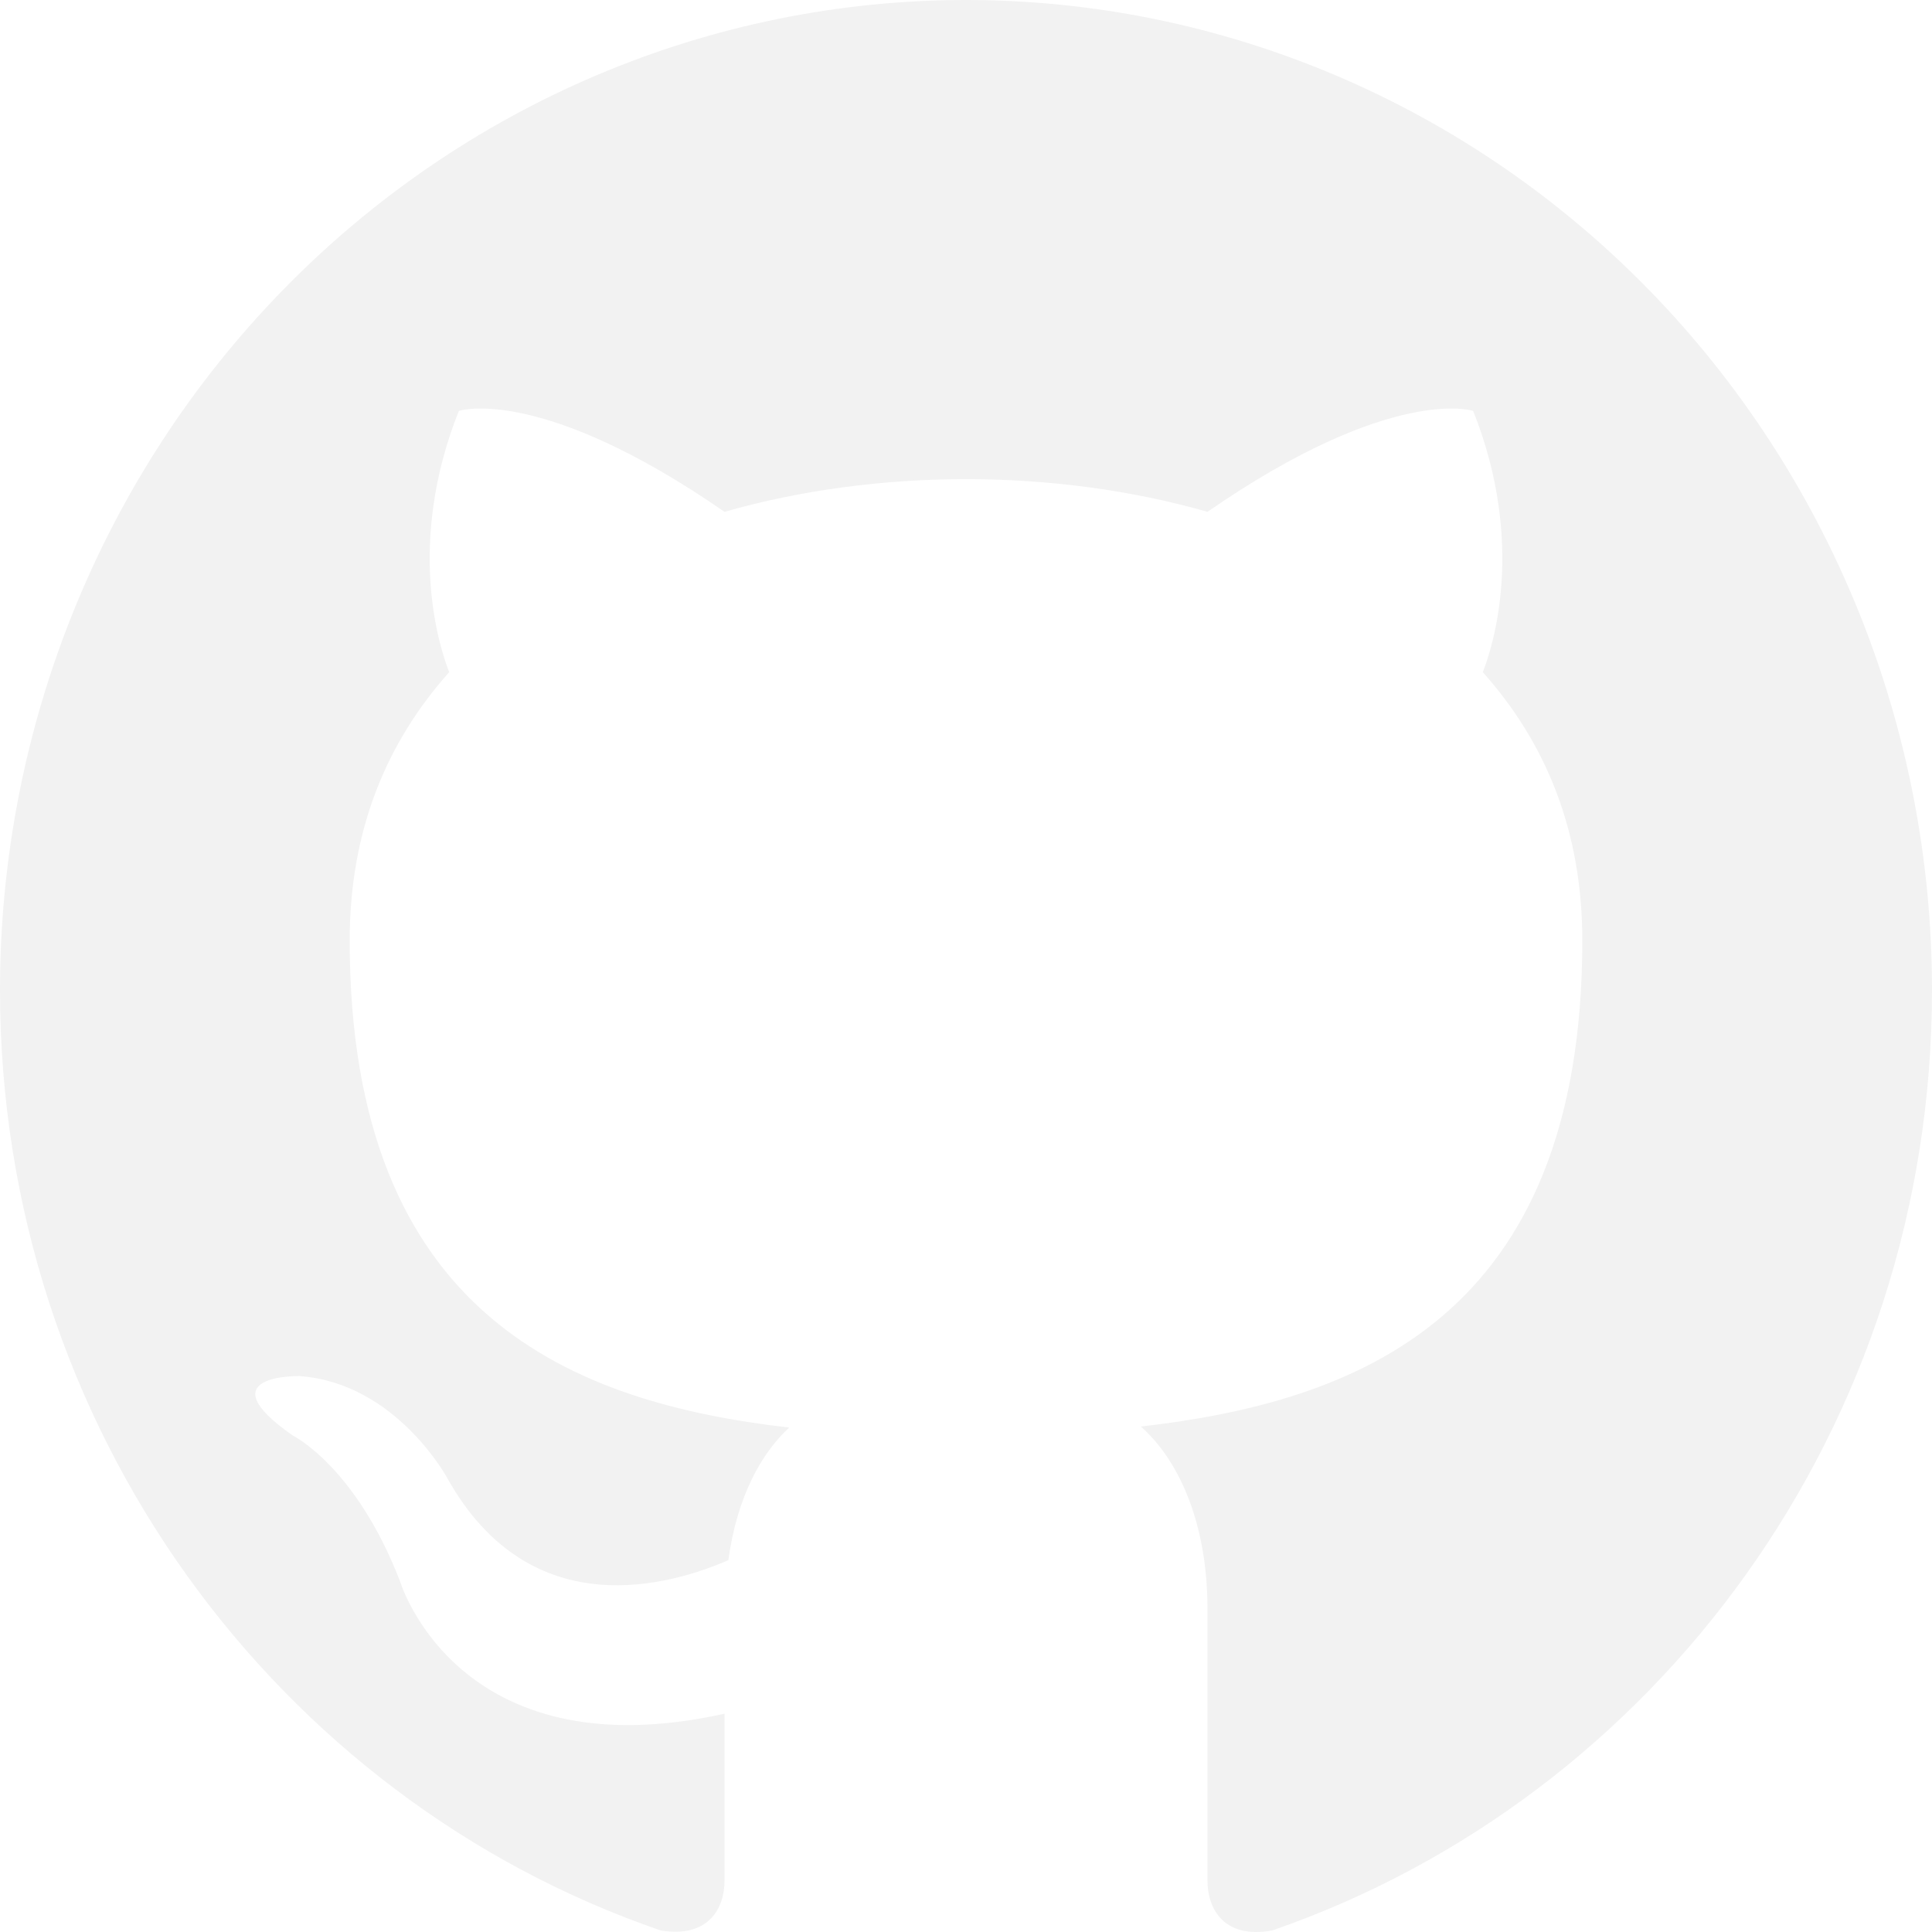
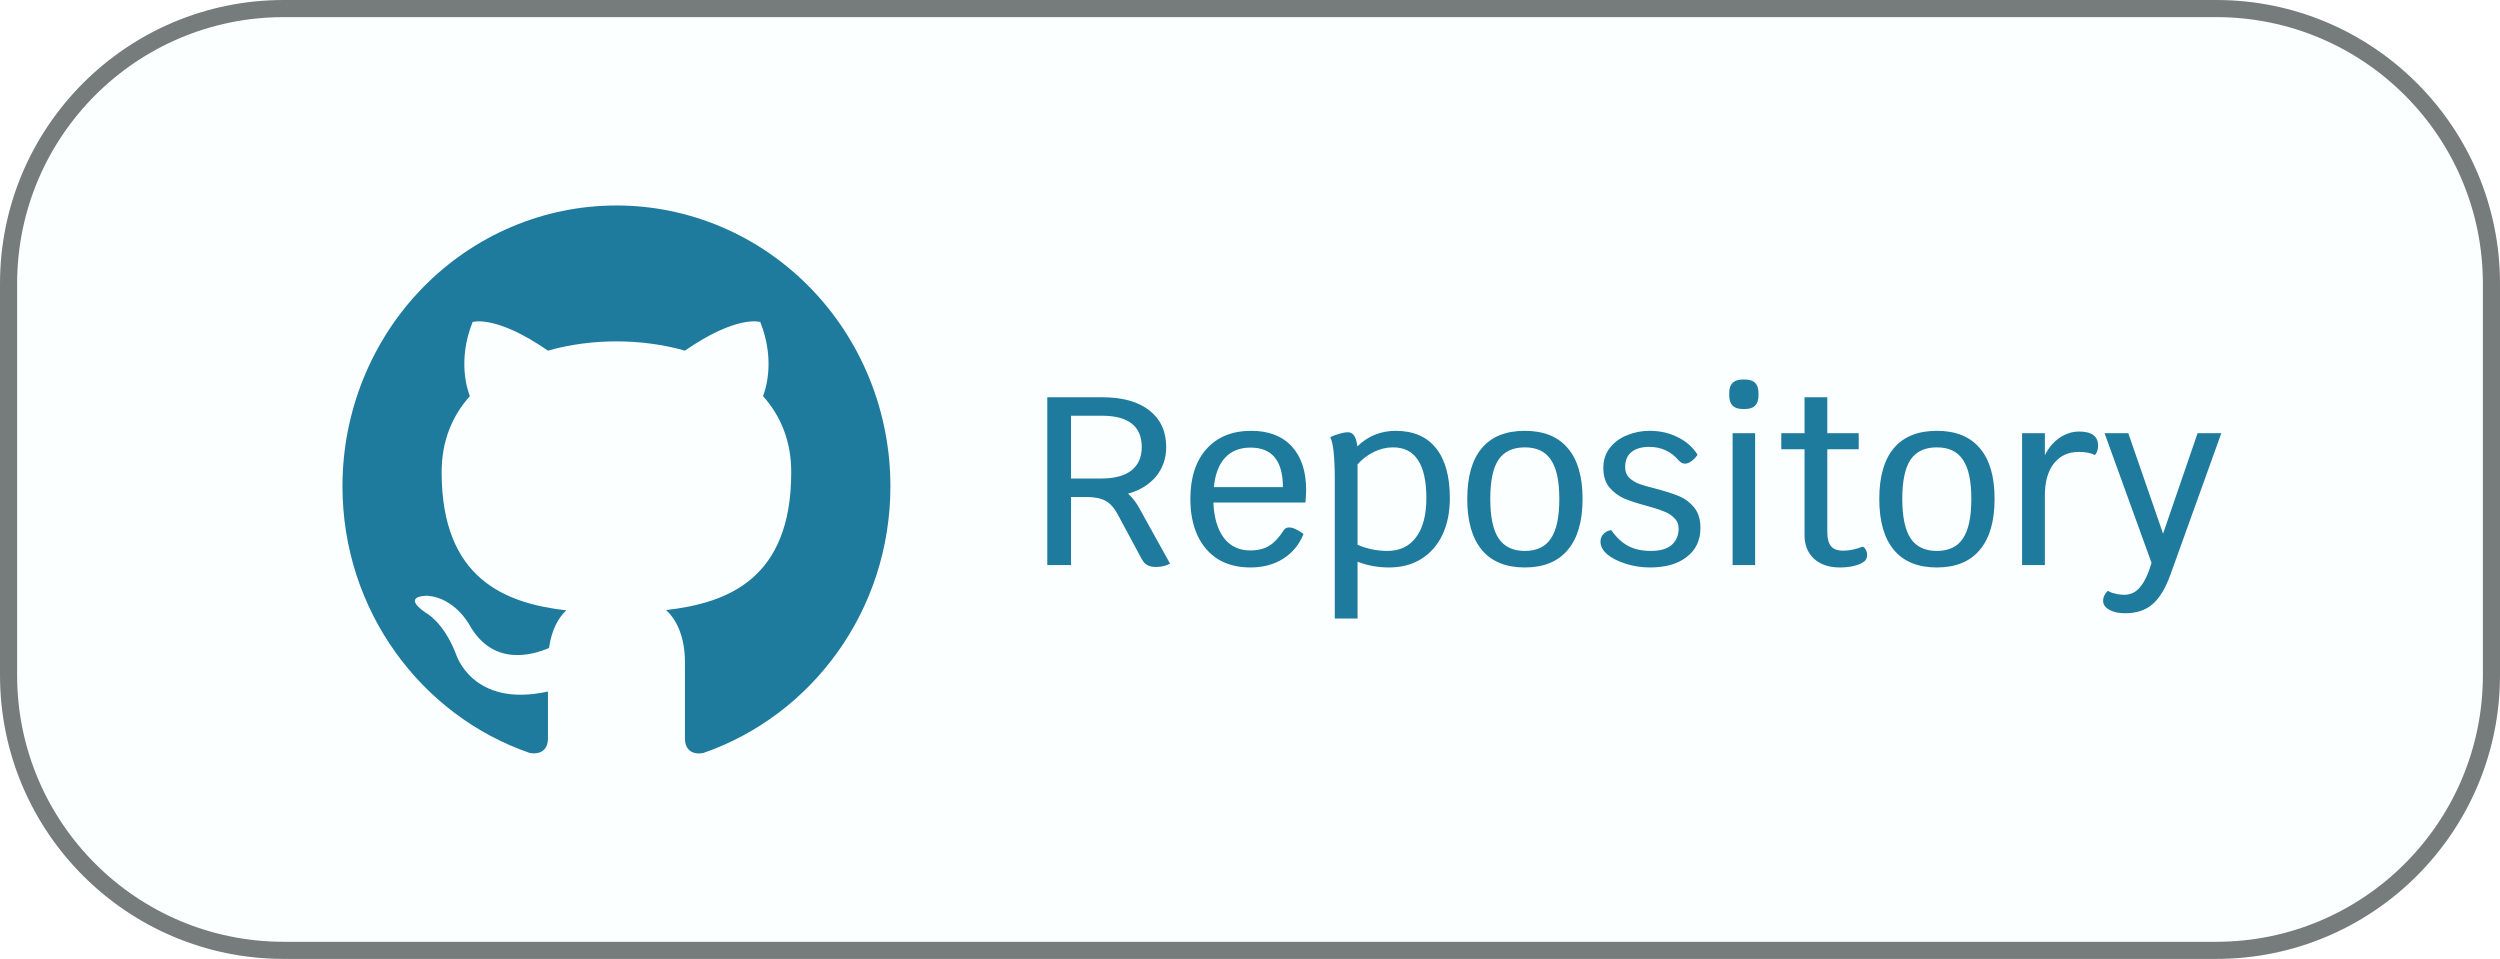
- <svg xmlns="http://www.w3.org/2000/svg" width="24" height="24" viewBox="0 0 24 24" fill="none">
-   <path d="M12 0C10.424 0 8.864 0.318 7.408 0.936C5.952 1.554 4.629 2.46 3.515 3.602C1.264 5.908 0 9.036 0 12.298C0 17.734 3.444 22.345 8.208 23.981C8.808 24.079 9 23.698 9 23.366V21.288C5.676 22.026 4.968 19.64 4.968 19.64C4.416 18.213 3.636 17.832 3.636 17.832C2.544 17.07 3.72 17.094 3.72 17.094C4.92 17.18 5.556 18.361 5.556 18.361C6.6 20.23 8.364 19.677 9.048 19.381C9.156 18.582 9.468 18.041 9.804 17.734C7.14 17.426 4.344 16.369 4.344 11.683C4.344 10.318 4.8 9.223 5.58 8.35C5.46 8.043 5.04 6.764 5.7 5.104C5.7 5.104 6.708 4.772 9 6.358C9.948 6.087 10.98 5.952 12 5.952C13.02 5.952 14.052 6.087 15 6.358C17.292 4.772 18.3 5.104 18.3 5.104C18.96 6.764 18.54 8.043 18.42 8.35C19.2 9.223 19.656 10.318 19.656 11.683C19.656 16.381 16.848 17.414 14.172 17.721C14.604 18.102 15 18.853 15 19.996V23.366C15 23.698 15.192 24.092 15.804 23.981C20.568 22.333 24 17.734 24 12.298C24 10.683 23.69 9.084 23.087 7.592C22.483 6.1 21.6 4.744 20.485 3.602C19.371 2.46 18.048 1.554 16.592 0.936C15.136 0.318 13.576 0 12 0Z" fill="#F2F2F2" />
+ <svg xmlns="http://www.w3.org/2000/svg" width="146" height="56" viewBox="0 0 146 56" fill="none">
+   <rect x="0.5" y="0.5" width="145" height="55" rx="16.071" fill="#FCFFFF" />
+   <rect x="0.5" y="0.5" width="145" height="55" rx="16.071" stroke="#767B7C" />
+   <path d="M36 12C33.899 12 31.818 12.424 29.877 13.248C27.936 14.072 26.172 15.28 24.686 16.803C21.686 19.878 20 24.048 20 28.397C20 35.645 24.592 41.794 30.944 43.975C31.744 44.106 32 43.597 32 43.155V40.384C27.568 41.367 26.624 38.186 26.624 38.186C25.888 36.284 24.848 35.776 24.848 35.776C23.392 34.759 24.96 34.792 24.96 34.792C26.56 34.907 27.408 36.481 27.408 36.481C28.8 38.973 31.152 38.236 32.064 37.842C32.208 36.776 32.624 36.055 33.072 35.645C29.52 35.235 25.792 33.825 25.792 27.577C25.792 25.757 26.4 24.298 27.44 23.134C27.28 22.724 26.72 21.018 27.6 18.805C27.6 18.805 28.944 18.362 32 20.477C33.264 20.117 34.64 19.936 36 19.936C37.36 19.936 38.736 20.117 40 20.477C43.056 18.362 44.4 18.805 44.4 18.805C45.28 21.018 44.72 22.724 44.56 23.134C45.6 24.298 46.208 25.757 46.208 27.577C46.208 33.841 42.464 35.218 38.896 35.628C39.472 36.137 40 37.137 40 38.662V43.155C40 43.597 40.256 44.122 41.072 43.975C47.424 41.777 52 35.645 52 28.397C52 26.244 51.586 24.112 50.782 22.122C49.978 20.133 48.799 18.325 47.314 16.803C45.828 15.28 44.064 14.072 42.123 13.248C40.182 12.424 38.101 12 36 12Z" fill="#1E7B9D" />
+   <path d="M68.33 32.916C68.237 32.972 68.115 33.019 67.966 33.056C67.817 33.093 67.667 33.112 67.518 33.112C67.303 33.112 67.131 33.075 67 33C66.879 32.935 66.771 32.818 66.678 32.65L65.278 30.046C65.073 29.663 64.835 29.397 64.564 29.248C64.293 29.099 63.915 29.024 63.43 29.024H62.548V33H61.162V23.2H64.382C65.558 23.2 66.473 23.457 67.126 23.97C67.779 24.483 68.106 25.197 68.106 26.112C68.106 26.775 67.905 27.349 67.504 27.834C67.103 28.31 66.561 28.641 65.88 28.828C66.151 29.08 66.37 29.365 66.538 29.682L68.33 32.916ZM64.298 27.946C65.073 27.946 65.661 27.792 66.062 27.484C66.473 27.167 66.678 26.709 66.678 26.112C66.678 24.889 65.899 24.278 64.34 24.278H62.548V27.946H64.298ZM76.279 28.618C76.279 28.805 76.265 29.047 76.237 29.346H70.861C70.899 30.233 71.104 30.923 71.477 31.418C71.851 31.903 72.364 32.146 73.017 32.146C73.456 32.146 73.82 32.057 74.109 31.88C74.408 31.703 74.697 31.395 74.977 30.956C75.052 30.853 75.155 30.802 75.285 30.802C75.5 30.802 75.78 30.928 76.125 31.18C75.883 31.796 75.491 32.277 74.949 32.622C74.408 32.967 73.764 33.14 73.017 33.14C72.299 33.14 71.673 32.981 71.141 32.664C70.619 32.337 70.217 31.875 69.937 31.278C69.657 30.671 69.517 29.957 69.517 29.136C69.517 27.895 69.83 26.924 70.455 26.224C71.09 25.515 71.963 25.16 73.073 25.16C74.091 25.16 74.879 25.463 75.439 26.07C75.999 26.677 76.279 27.526 76.279 28.618ZM74.921 28.45C74.921 26.91 74.291 26.14 73.031 26.14C72.406 26.14 71.911 26.336 71.547 26.728C71.183 27.12 70.964 27.694 70.889 28.45H74.921ZM81.507 25.16C82.533 25.16 83.317 25.496 83.859 26.168C84.4 26.84 84.671 27.815 84.671 29.094C84.671 29.906 84.526 30.62 84.237 31.236C83.947 31.843 83.532 32.314 82.991 32.65C82.459 32.977 81.833 33.14 81.115 33.14C80.471 33.14 79.859 33.028 79.281 32.804V36.122H77.951V28.03C77.951 26.677 77.862 25.846 77.685 25.538C77.862 25.445 78.044 25.375 78.231 25.328C78.417 25.272 78.581 25.244 78.721 25.244C79.029 25.244 79.211 25.519 79.267 26.07C79.892 25.463 80.639 25.16 81.507 25.16ZM81.017 32.174C81.745 32.174 82.305 31.908 82.697 31.376C83.098 30.844 83.299 30.083 83.299 29.094C83.299 28.095 83.135 27.353 82.809 26.868C82.491 26.373 82.006 26.126 81.353 26.126C80.97 26.126 80.597 26.215 80.233 26.392C79.869 26.569 79.551 26.812 79.281 27.12V31.81C79.523 31.922 79.794 32.011 80.093 32.076C80.401 32.141 80.709 32.174 81.017 32.174ZM89.048 33.14C87.947 33.14 87.111 32.799 86.542 32.118C85.973 31.437 85.688 30.443 85.688 29.136C85.688 27.829 85.973 26.84 86.542 26.168C87.111 25.496 87.947 25.16 89.048 25.16C90.149 25.16 90.985 25.496 91.554 26.168C92.133 26.84 92.422 27.829 92.422 29.136C92.422 30.443 92.133 31.437 91.554 32.118C90.985 32.799 90.149 33.14 89.048 33.14ZM89.048 32.174C89.748 32.174 90.257 31.931 90.574 31.446C90.901 30.961 91.064 30.191 91.064 29.136C91.064 28.091 90.901 27.33 90.574 26.854C90.257 26.369 89.748 26.126 89.048 26.126C88.348 26.126 87.835 26.369 87.508 26.854C87.191 27.33 87.032 28.091 87.032 29.136C87.032 30.191 87.195 30.961 87.522 31.446C87.849 31.931 88.357 32.174 89.048 32.174ZM96.365 33.14C95.88 33.14 95.413 33.07 94.966 32.93C94.517 32.79 94.153 32.608 93.874 32.384C93.603 32.151 93.468 31.899 93.468 31.628C93.468 31.46 93.523 31.315 93.635 31.194C93.757 31.063 93.911 30.984 94.097 30.956C94.387 31.376 94.713 31.684 95.078 31.88C95.442 32.076 95.889 32.174 96.421 32.174C96.954 32.174 97.355 32.057 97.626 31.824C97.896 31.581 98.031 31.264 98.031 30.872C98.031 30.62 97.948 30.415 97.779 30.256C97.621 30.088 97.415 29.957 97.163 29.864C96.921 29.761 96.59 29.654 96.169 29.542C95.619 29.393 95.175 29.248 94.84 29.108C94.513 28.959 94.228 28.744 93.986 28.464C93.752 28.175 93.635 27.797 93.635 27.33C93.635 26.863 93.766 26.467 94.028 26.14C94.289 25.813 94.625 25.571 95.035 25.412C95.446 25.244 95.876 25.16 96.323 25.16C96.949 25.16 97.504 25.286 97.99 25.538C98.484 25.781 98.867 26.121 99.138 26.56C99.025 26.719 98.904 26.845 98.773 26.938C98.643 27.031 98.522 27.078 98.409 27.078C98.269 27.078 98.144 27.013 98.031 26.882C97.584 26.359 97.01 26.098 96.309 26.098C95.88 26.098 95.54 26.196 95.287 26.392C95.035 26.588 94.909 26.887 94.909 27.288C94.909 27.54 94.989 27.745 95.147 27.904C95.306 28.053 95.507 28.175 95.749 28.268C95.992 28.352 96.319 28.445 96.73 28.548C97.29 28.697 97.737 28.842 98.073 28.982C98.409 29.122 98.699 29.341 98.942 29.64C99.184 29.939 99.305 30.335 99.305 30.83C99.305 31.549 99.04 32.113 98.507 32.524C97.985 32.935 97.271 33.14 96.365 33.14ZM101.184 25.3H102.5V33H101.184V25.3ZM101.772 23.886C101.25 23.886 100.988 23.625 100.988 23.102V22.948C100.988 22.425 101.25 22.164 101.772 22.164H101.912C102.435 22.164 102.696 22.425 102.696 22.948V23.102C102.696 23.625 102.435 23.886 101.912 23.886H101.772ZM108.787 31.922C108.862 31.959 108.923 32.025 108.969 32.118C109.016 32.202 109.039 32.3 109.039 32.412C109.039 32.599 108.969 32.734 108.829 32.818C108.689 32.921 108.493 33 108.241 33.056C107.999 33.112 107.733 33.14 107.443 33.14C106.818 33.14 106.319 32.972 105.945 32.636C105.572 32.291 105.385 31.833 105.385 31.264V26.238H104.027V25.3H105.385V23.2H106.715V25.3H108.549V26.238H106.715V31.082C106.715 31.455 106.79 31.731 106.939 31.908C107.089 32.076 107.317 32.16 107.625 32.16C107.999 32.16 108.386 32.081 108.787 31.922ZM113.11 33.14C112.009 33.14 111.174 32.799 110.604 32.118C110.035 31.437 109.75 30.443 109.75 29.136C109.75 27.829 110.035 26.84 110.604 26.168C111.174 25.496 112.009 25.16 113.11 25.16C114.212 25.16 115.047 25.496 115.616 26.168C116.195 26.84 116.484 27.829 116.484 29.136C116.484 30.443 116.195 31.437 115.616 32.118C115.047 32.799 114.212 33.14 113.11 33.14ZM113.11 32.174C113.81 32.174 114.319 31.931 114.636 31.446C114.963 30.961 115.126 30.191 115.126 29.136C115.126 28.091 114.963 27.33 114.636 26.854C114.319 26.369 113.81 26.126 113.11 26.126C112.41 26.126 111.897 26.369 111.57 26.854C111.253 27.33 111.094 28.091 111.094 29.136C111.094 30.191 111.258 30.961 111.584 31.446C111.911 31.931 112.42 32.174 113.11 32.174ZM121.422 25.202C122.159 25.202 122.528 25.477 122.528 26.028C122.528 26.252 122.467 26.434 122.346 26.574C122.103 26.453 121.786 26.392 121.394 26.392C120.778 26.392 120.293 26.621 119.938 27.078C119.593 27.526 119.42 28.147 119.42 28.94V33H118.09V25.3H119.42V26.588C119.625 26.168 119.905 25.832 120.26 25.58C120.624 25.328 121.011 25.202 121.422 25.202ZM129.725 25.3L126.743 33.588C126.454 34.381 126.104 34.951 125.693 35.296C125.292 35.641 124.765 35.814 124.111 35.814C123.719 35.814 123.407 35.744 123.173 35.604C122.94 35.473 122.823 35.301 122.823 35.086C122.823 34.871 122.917 34.675 123.103 34.498C123.206 34.573 123.346 34.629 123.523 34.666C123.701 34.713 123.878 34.736 124.055 34.736C124.429 34.736 124.737 34.587 124.979 34.288C125.231 33.999 125.455 33.527 125.651 32.874L122.907 25.3H124.293L126.323 31.166L128.339 25.3H129.725Z" fill="#1E7B9D" />
</svg>
